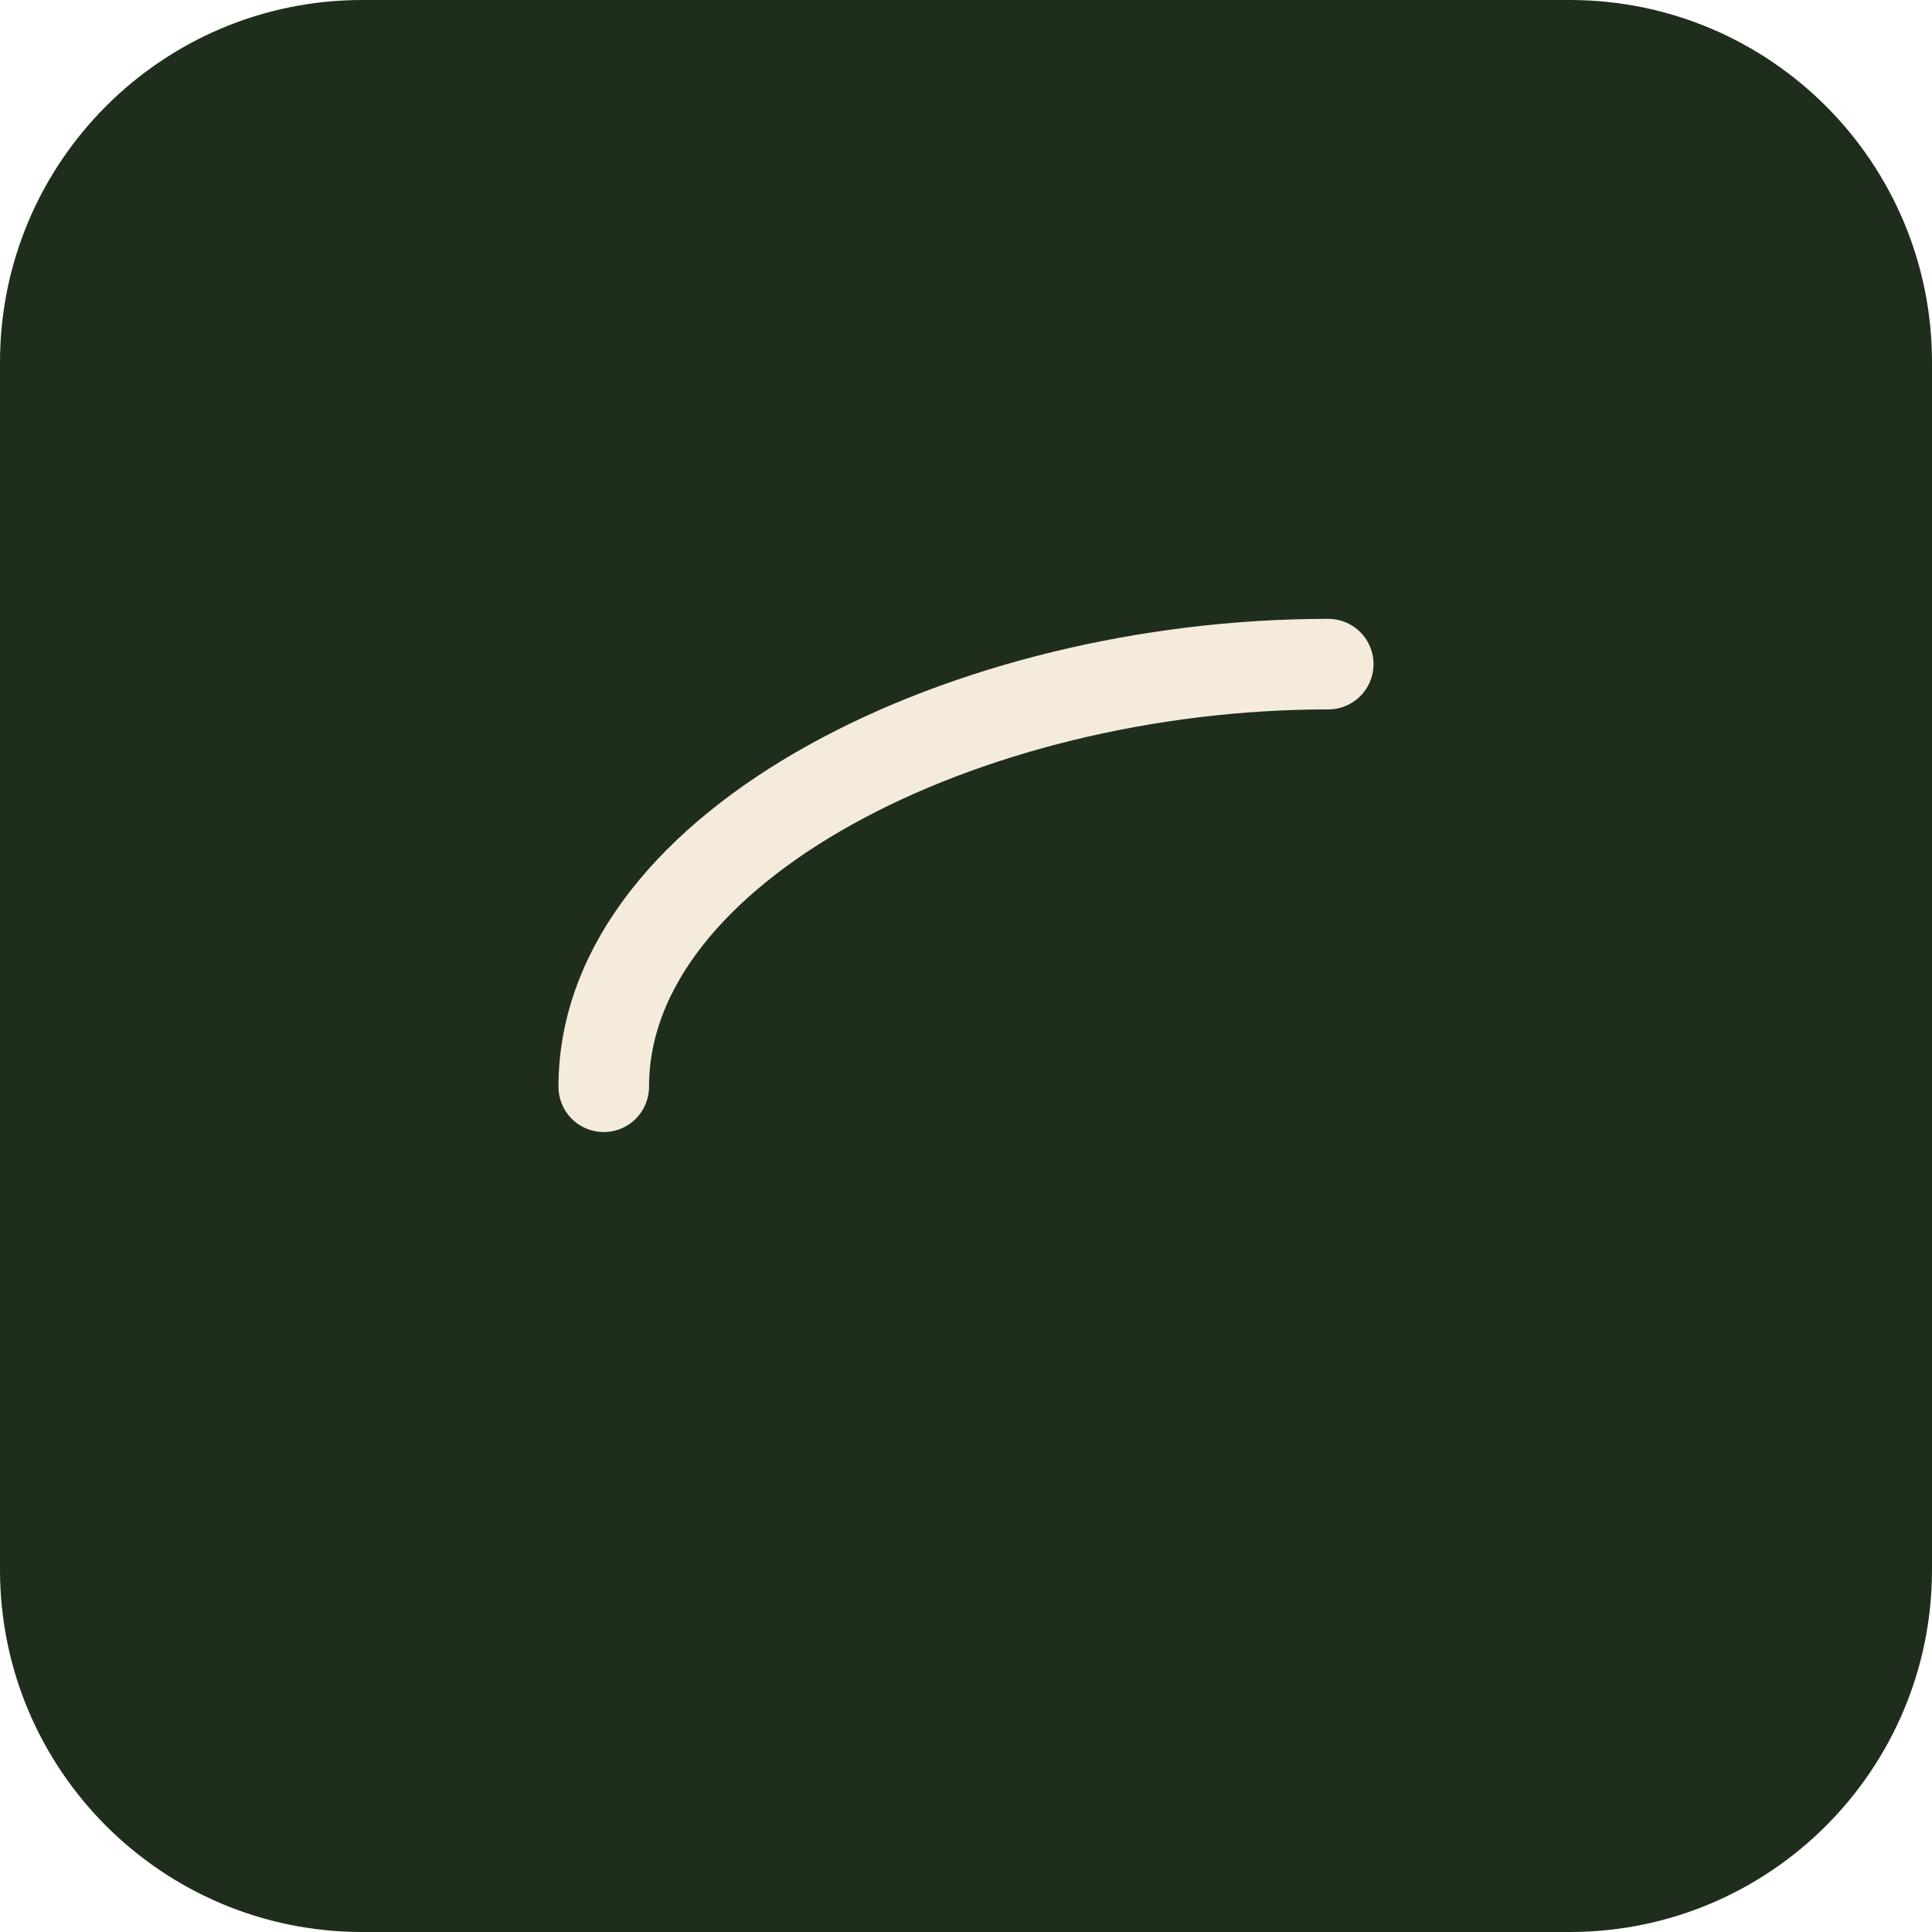
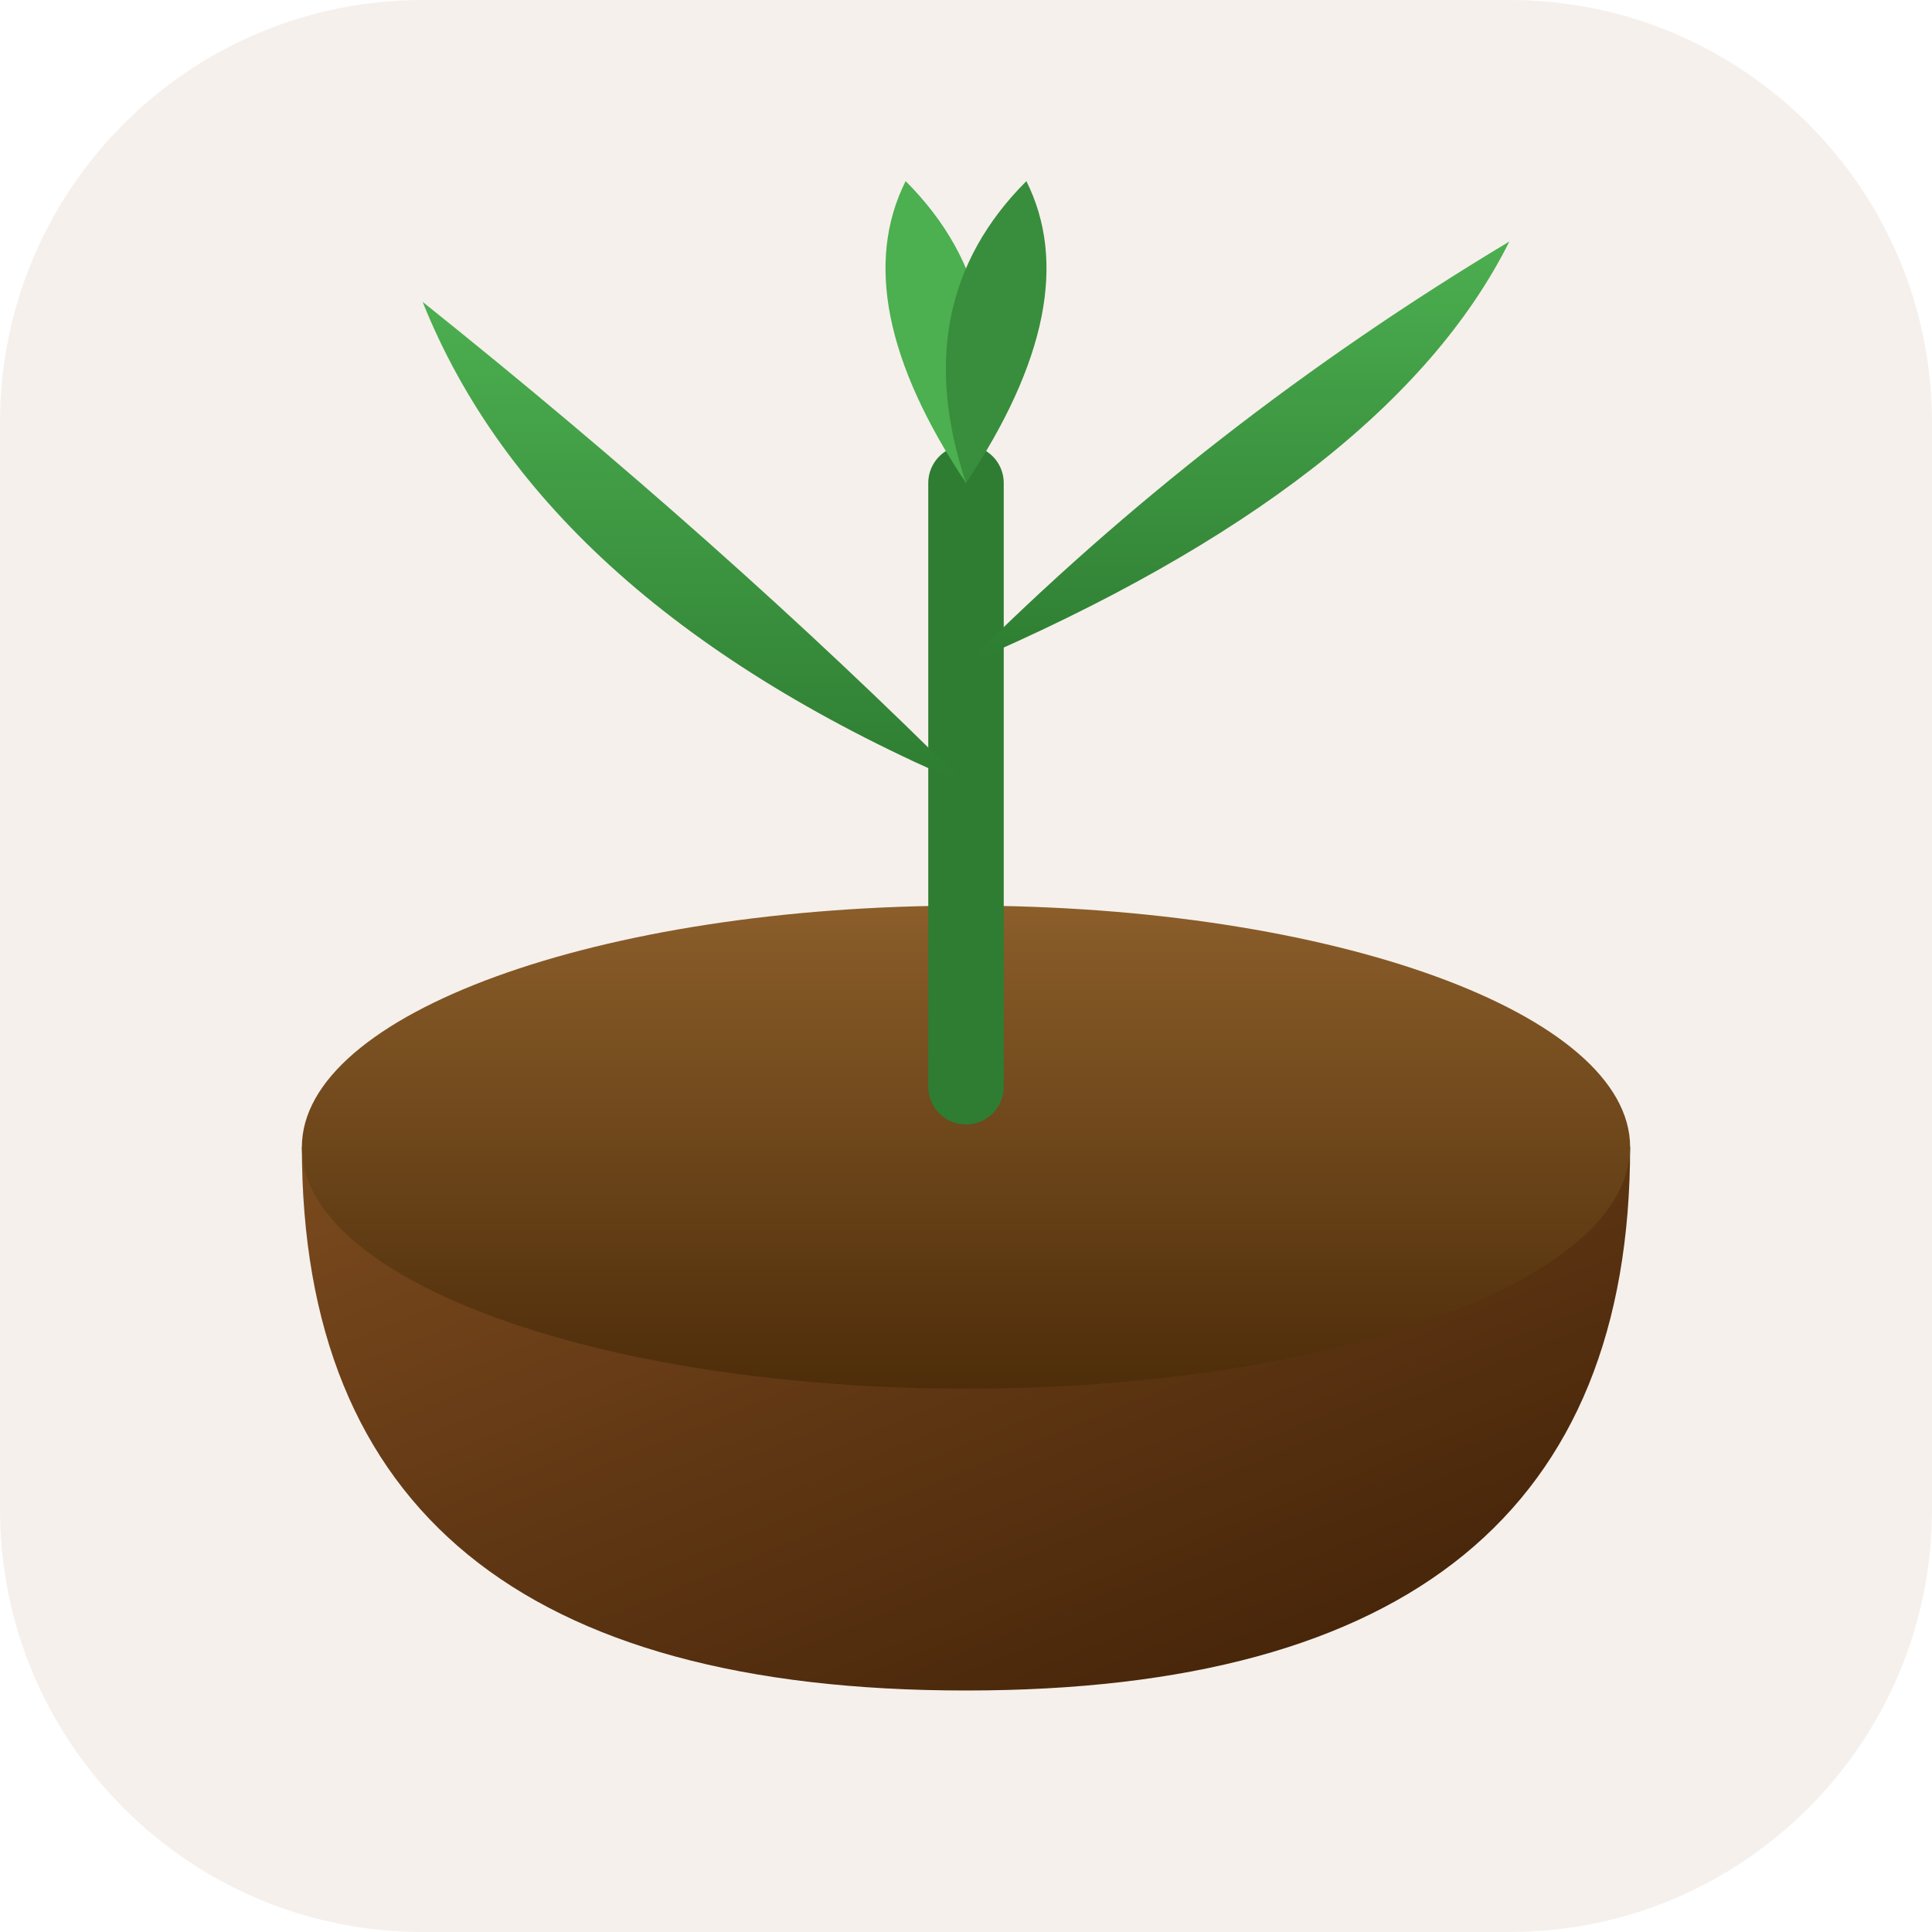
- <svg xmlns="http://www.w3.org/2000/svg" viewBox="0 0 64 64">
-   <rect width="64" height="64" rx="12" fill="#1f2d1d" />
-   <path d="M20 36c0-8 12-14 24-14" stroke="#f4ebdb" stroke-width="3" fill="none" stroke-linecap="round" />
+ <svg xmlns="http://www.w3.org/2000/svg" viewBox="0 0 64 64" width="64" height="64">
+   <defs>
+     <linearGradient id="shellG" x1="0%" y1="0%" x2="100%" y2="100%">
+       <stop offset="0%" stop-color="#7B4A1E" />
+       <stop offset="100%" stop-color="#3E1F06" />
+     </linearGradient>
+     <linearGradient id="coirG" x1="0%" y1="0%" x2="0%" y2="100%">
+       <stop offset="0%" stop-color="#8B5E2A" />
+       <stop offset="100%" stop-color="#4E2D0A" />
+     </linearGradient>
+     <linearGradient id="leafG" x1="0%" y1="100%" x2="0%" y2="0%">
+       <stop offset="0%" stop-color="#2E7D32" />
+       <stop offset="100%" stop-color="#4CAF50" />
+     </linearGradient>
+   </defs>
+   <rect width="64" height="64" rx="14" fill="#F5F0EB" />
+   <path d="M 10,38 Q 10,56 32,56 Q 54,56 54,38 Z" fill="url(#shellG)" />
+   <ellipse cx="32" cy="38" rx="22" ry="8" fill="url(#coirG)" />
+   <line x1="32" y1="36" x2="32" y2="16" stroke="#2E7D32" stroke-width="2.5" stroke-linecap="round" />
+   <path d="M 32,26 Q 18,20 14,10 Q 24,18 32,26 Z" fill="url(#leafG)" />
+   <path d="M 32,22 Q 46,16 50,8 Q 40,14 32,22 Z" fill="url(#leafG)" />
+   <path d="M 32,16 Q 28,10 30,6 Q 34,10 32,16 Z" fill="#4CAF50" />
+   <path d="M 32,16 Q 36,10 34,6 Q 30,10 32,16 Z" fill="#388E3C" />
</svg>
